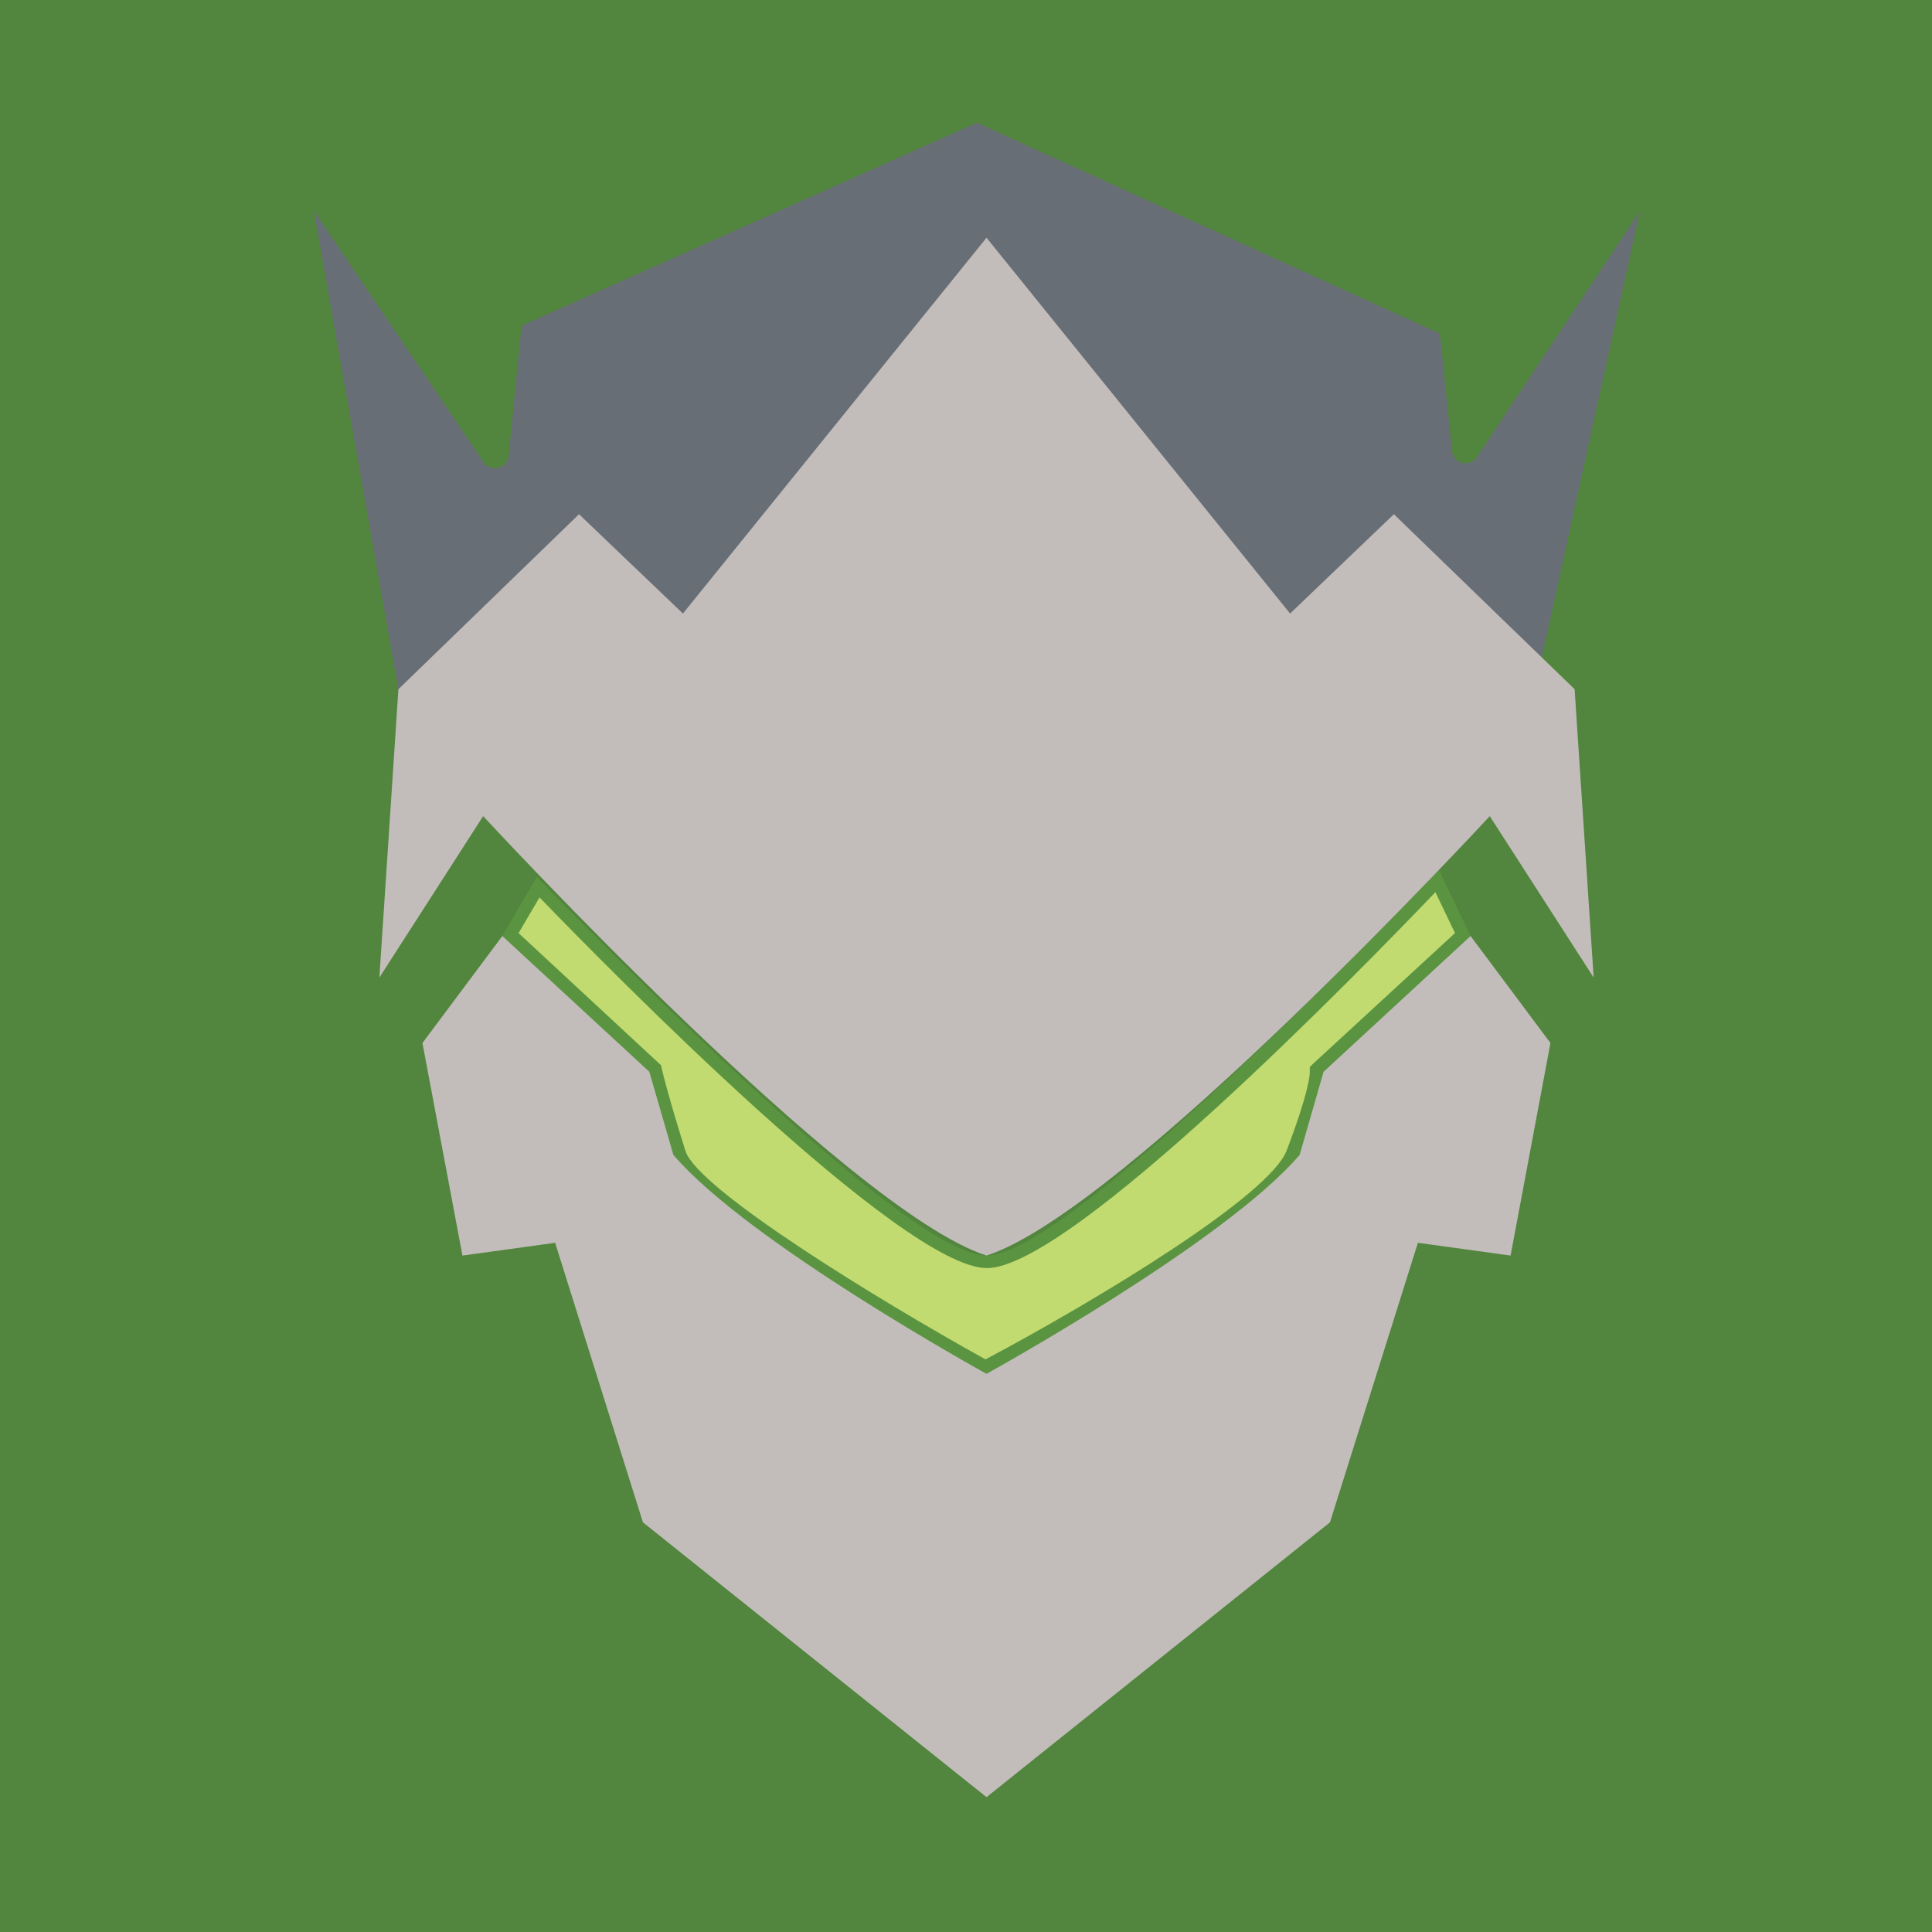
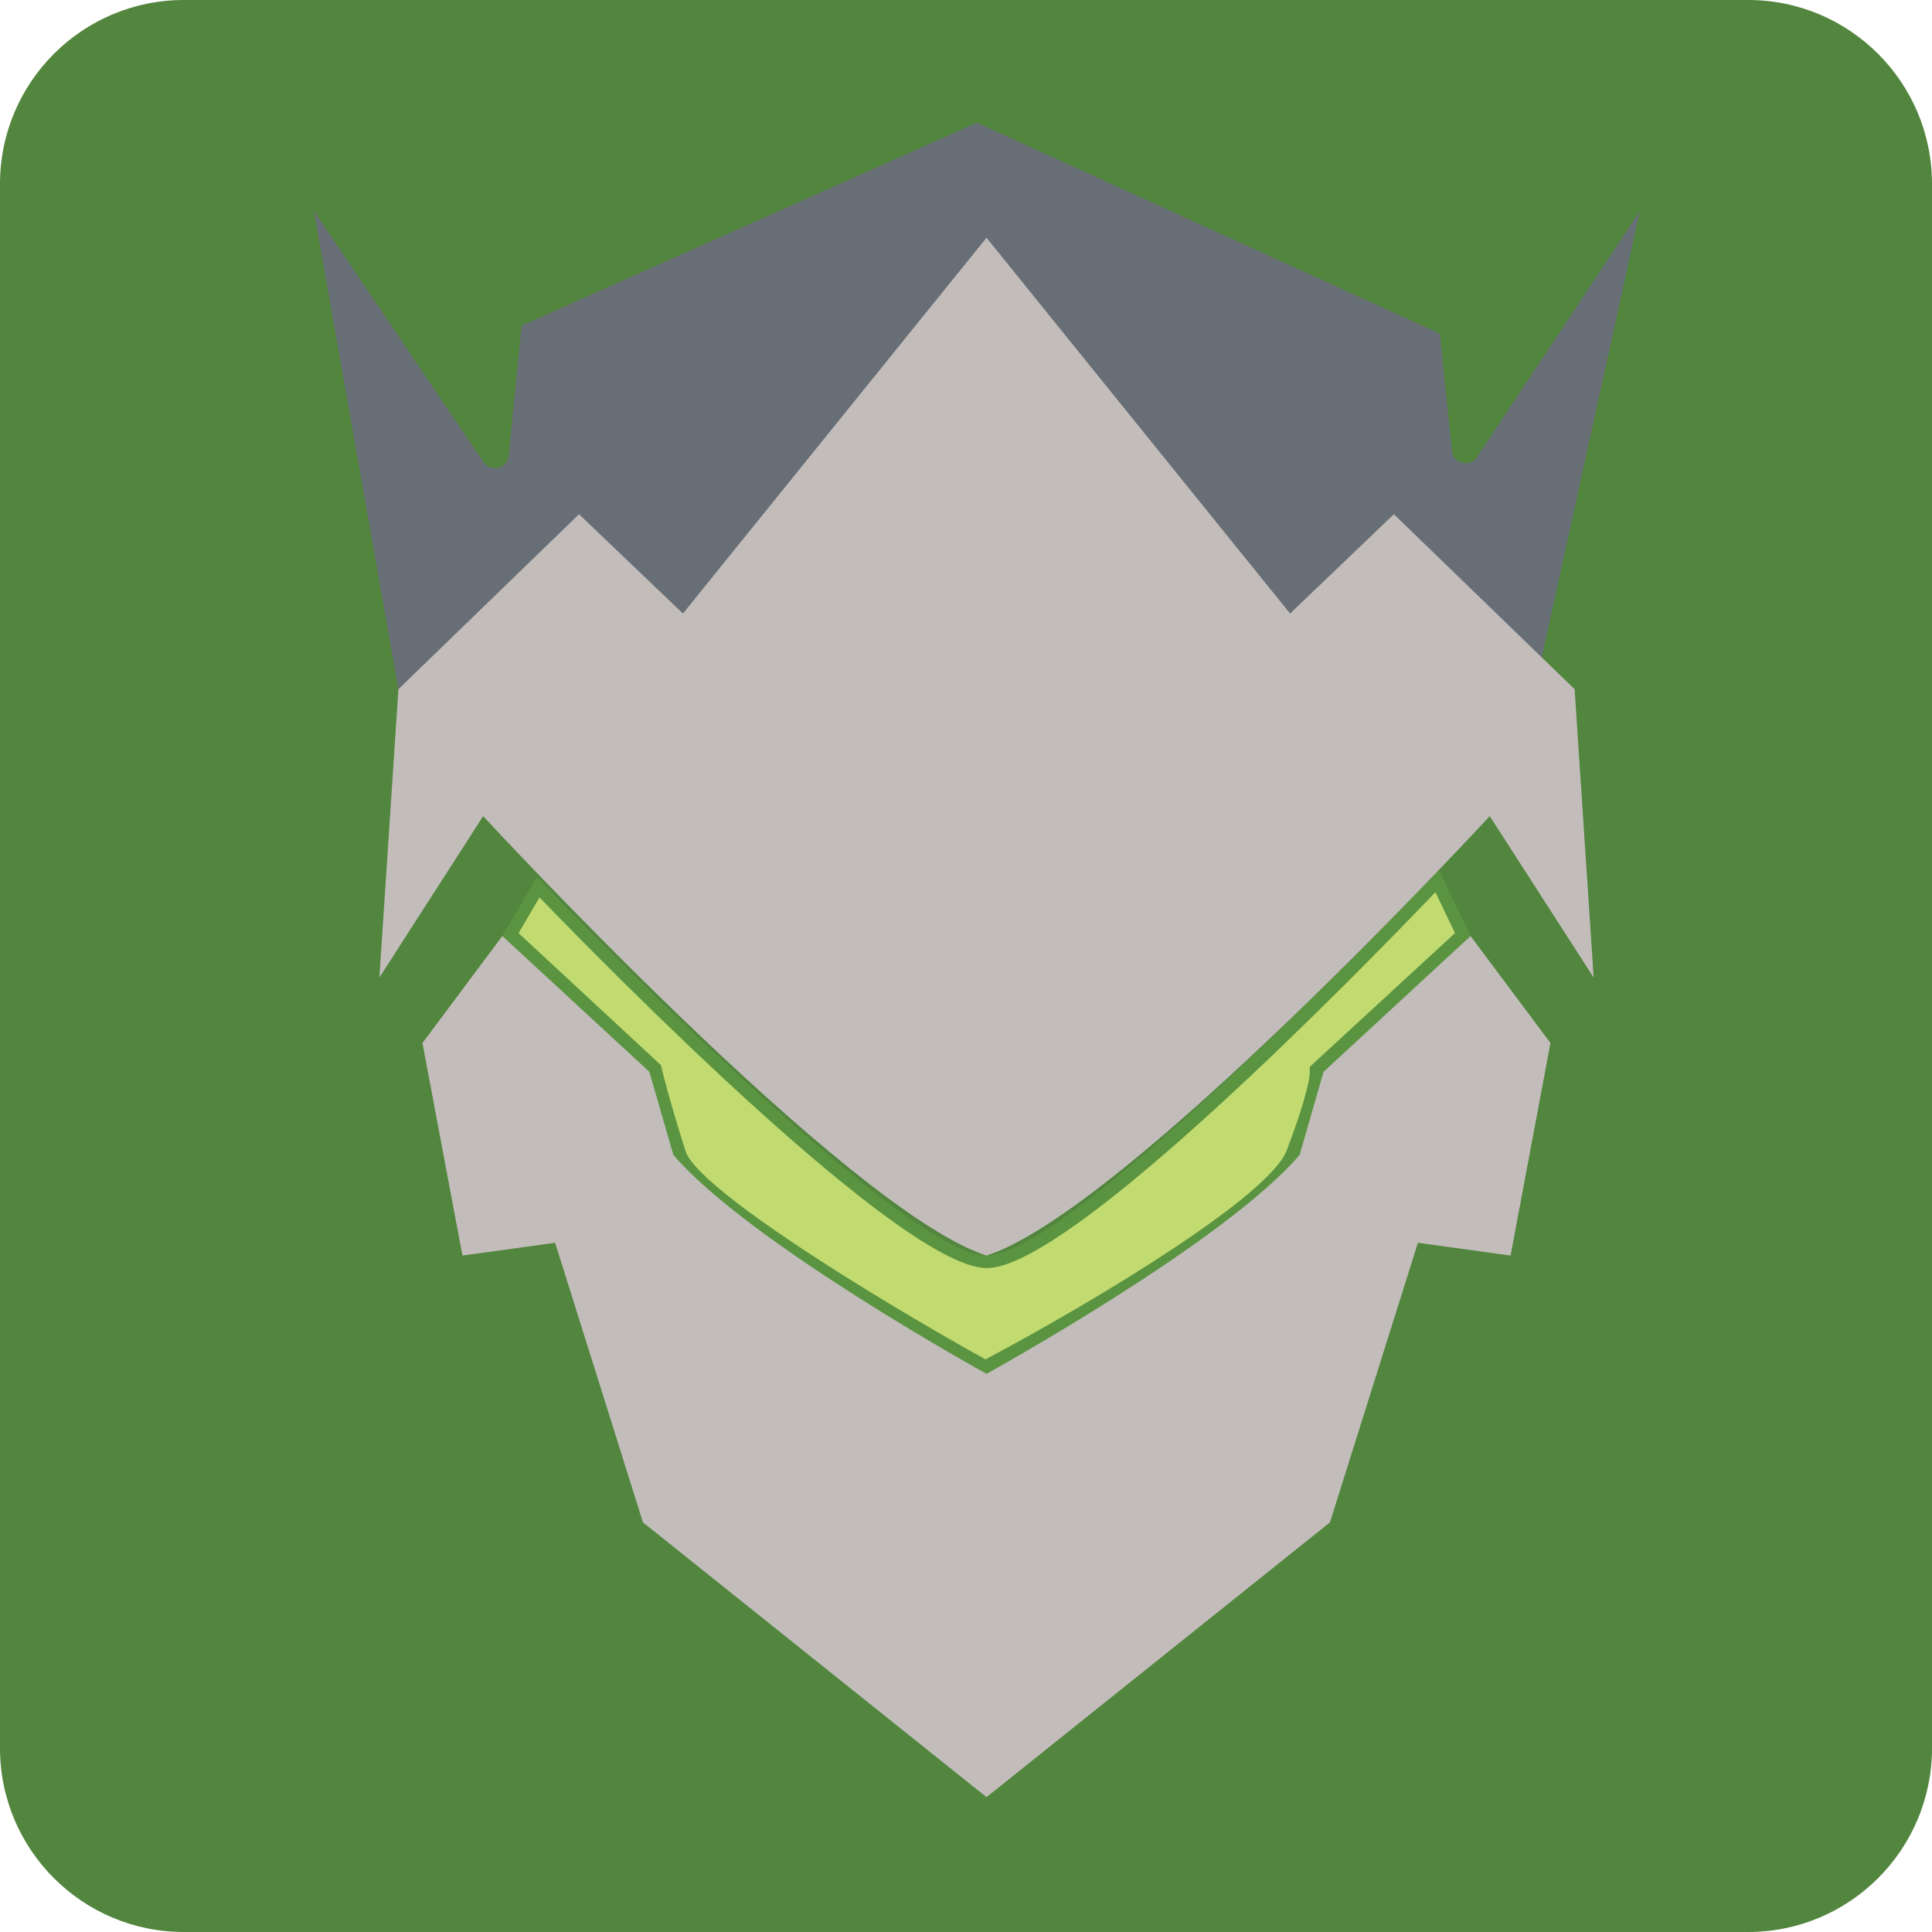
<svg xmlns="http://www.w3.org/2000/svg" viewBox="0 0 151.15 151.15">
  <defs>
    <style>.cls-1{fill:#52853d;}.cls-2{fill:#c2db71;}.cls-3{fill:#5b9441;}.cls-4{fill:#686e76;}.cls-5{fill:#c2bdbb;}</style>
  </defs>
  <g id="Genji">
-     <rect class="cls-1" width="151.15" height="151.15" />
+     <rect class="cls-1" width="151.15" height="151.15" rx="14.39" ry="14.39" />
    <path class="cls-2" d="M77.18,106.91c-6.53-3.58-22.91-13.17-24-16.71-1.41-4.48-1.86-6.44-1.86-6.46l0-.15L39.94,73.13l2.17-3.7c3.82,4,28.52,29.3,35.07,29.3s31.28-25.64,35.26-29.8l2,4.18L103,83.65l0,.25s0,1.33-1.84,6.27C99.41,94.91,79.58,105.62,77.18,106.91Z" />
    <path class="cls-3" d="M112.3,69.8,113.83,73l-11,10.13-.36.34,0,.46c0,.16-.08,1.55-1.81,6.08-1.34,3.52-14.64,11.6-23.56,16.34C68.37,101.51,54.57,93,53.63,90.05c-1.4-4.45-1.85-6.4-1.85-6.42l-.07-.3-.23-.21L40.57,73l1.64-2.79c5.49,5.68,28.41,29,35,29S106.63,75.72,112.3,69.8m.27-1.74S84,98.23,77.18,98.23,42,68.61,42,68.61L39.3,73.23,50.8,83.85s.44,1.94,1.88,6.5,24.5,17.13,24.5,17.13,22.5-11.88,24.5-17.13,1.87-6.5,1.87-6.5l11.5-10.62-2.48-5.17Z" />
    <path class="cls-4" d="M24.55,16.48l8.5,48.12,18-6.25,24.5,19.38L119.18,58l9.12-41.5L115.59,35.7a1.07,1.07,0,0,1-2-.48l-.94-9.12L76.43,9.6,40.8,25.48l-1,10.13a1.08,1.08,0,0,1-2,.5Z" />
    <path class="cls-5" d="M123.19,53.92,109.05,40.23,100.93,48,77.18,18.6,53.43,48,45.3,40.23,31.17,53.92,29.68,76.48,37.8,63.85S66.3,94.73,77.18,98.23c10.87-3.5,39.37-34.38,39.37-34.38l8.13,12.63Z" />
    <path class="cls-5" d="M115.05,73.23l-11.5,10.62-1.87,6.5c-5.88,6.88-24.5,17.13-24.5,17.13S58.55,97.23,52.68,90.35l-1.88-6.5L39.3,73.23,33.05,81.6l3.13,16.63,7.25-1L50.3,119.1l26.88,21.5,26.87-21.5,6.88-21.87,7.25,1L121.3,81.6Z" />
  </g>
</svg>
